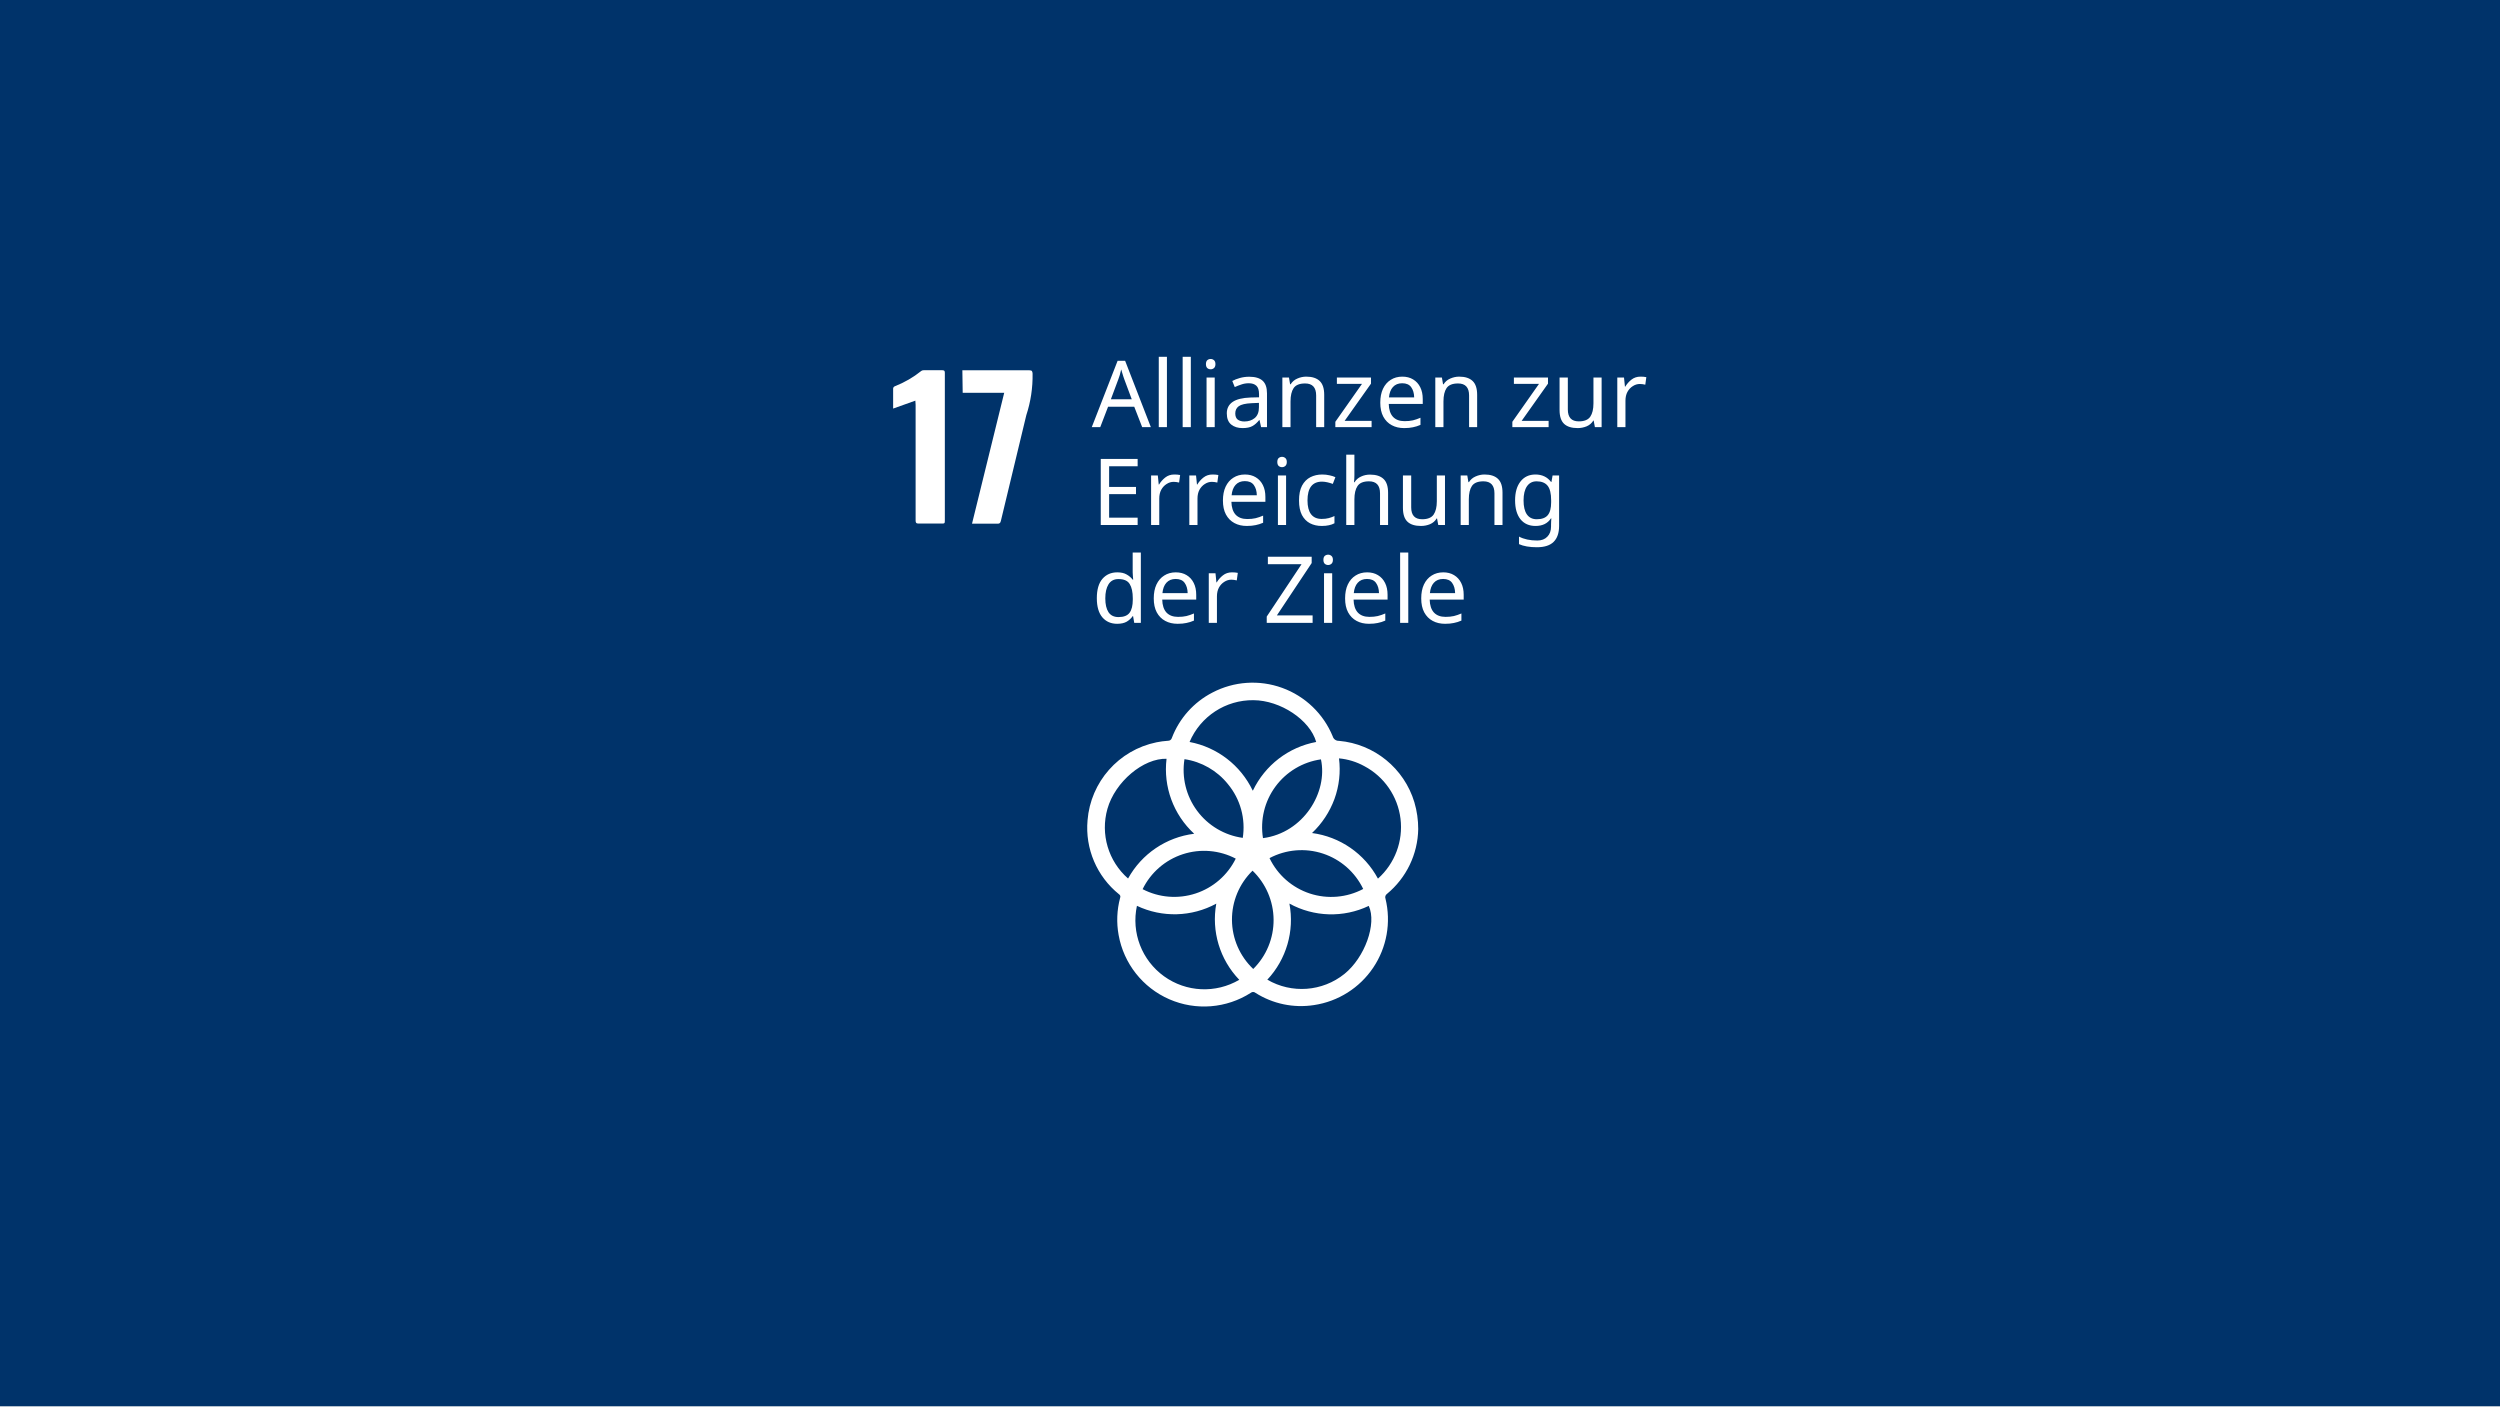
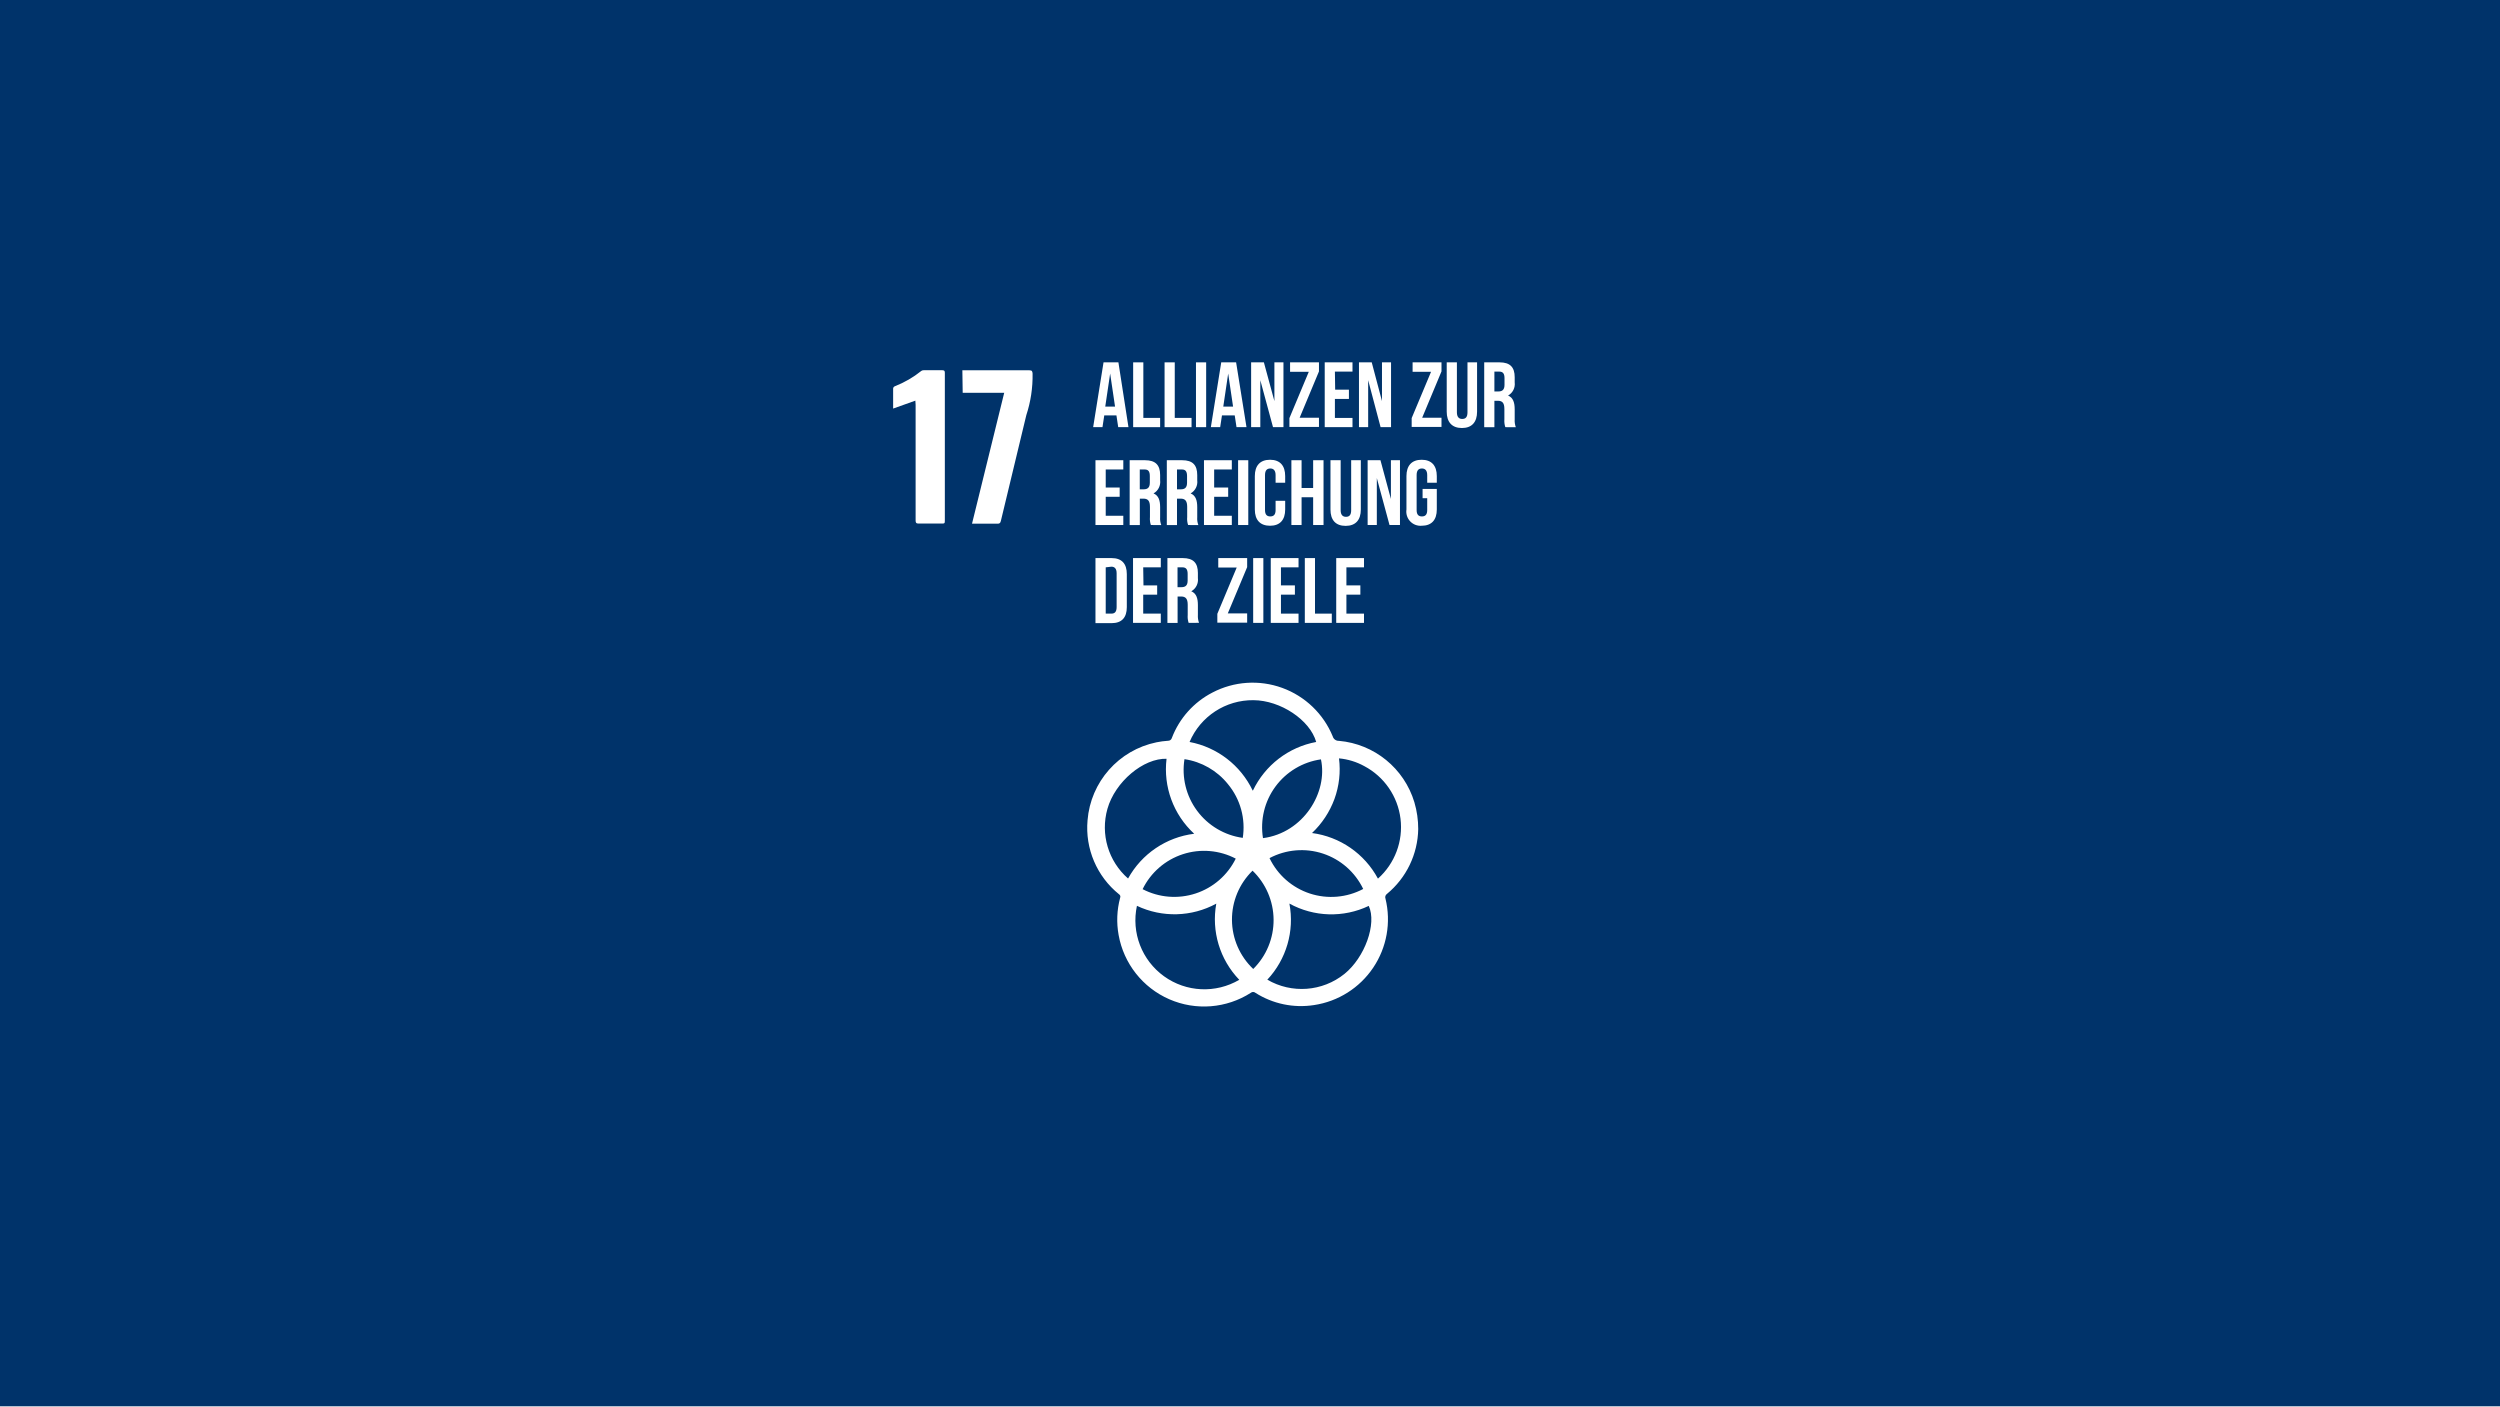
<svg xmlns="http://www.w3.org/2000/svg" viewBox="0 0 378.08 212.67">
  <defs>
-     <style>.cls-1{fill:#00336a;}.cls-2,.cls-3{fill:#fff;}.cls-3{font-size:14px;font-family:BebasNeueBold, Bebas Neue;}</style>
+     <style>.cls-1{fill:#00336a;}.cls-2{fill:#fff;}</style>
  </defs>
  <g id="Capa_2" data-name="Capa 2">
    <g id="Capa_1-2" data-name="Capa 1">
      <rect class="cls-1" width="378.08" height="212.67" />
      <path class="cls-2" d="M214.48,125.38a13,13,0,0,1-4.73,9.81.61.61,0,0,0-.22.72A13.12,13.12,0,0,1,198.72,152a12.82,12.82,0,0,1-8.87-1.86.53.53,0,0,0-.68,0,13.12,13.12,0,0,1-20-8.74,12.85,12.85,0,0,1,.23-5.62.43.43,0,0,0-.17-.54,12.89,12.89,0,0,1-4.76-11.17,13.11,13.11,0,0,1,10.43-11.81,12.67,12.67,0,0,1,1.72-.23.59.59,0,0,0,.61-.45,12.89,12.89,0,0,1,6.12-6.84,13.1,13.1,0,0,1,18.2,6.62.93.93,0,0,0,.94.68,13.12,13.12,0,0,1,11.41,9.29A14.22,14.22,0,0,1,214.48,125.38Zm-25-5.82a13.32,13.32,0,0,1,9.57-7.35c-.94-3.33-5.4-6.3-9.49-6.32a10.37,10.37,0,0,0-9.66,6.32A13.33,13.33,0,0,1,189.45,119.56Zm-13-4.81c-3.57-.13-7.85,3.5-9,7.57a10.27,10.27,0,0,0,3.12,10.54,13.28,13.28,0,0,1,10-6.77A13.25,13.25,0,0,1,176.42,114.75Zm10.93,33.42a13.21,13.21,0,0,1-3.47-11.51,13.24,13.24,0,0,1-12,.33,10.43,10.43,0,0,0,15.49,11.18Zm21-15.31a10.44,10.44,0,0,0-2.09-17,9.79,9.79,0,0,0-3.82-1.17,13.17,13.17,0,0,1-.69,6.15,13.5,13.5,0,0,1-3.39,5.14A13.29,13.29,0,0,1,208.38,132.86ZM207,137a13.15,13.15,0,0,1-12-.35,13.24,13.24,0,0,1-3.34,11.51,10.32,10.32,0,0,0,11.66-.87C206.39,144.82,208.25,139.7,207,137Zm-15-7.21a10.34,10.34,0,0,0,14.16,4.65A10.34,10.34,0,0,0,192,129.77Zm-2.58,1.89a10.31,10.31,0,0,0,.11,14.86A10.39,10.39,0,0,0,189.41,131.66Zm-2.52-1.82a10.34,10.34,0,0,0-14.1,4.61A10.37,10.37,0,0,0,186.89,129.84Zm4.13-3.11c6.08-.81,9.82-6.91,8.74-11.91A10.36,10.36,0,0,0,191,126.73Zm-3.09,0a10.26,10.26,0,0,0-2.24-8.17,10.38,10.38,0,0,0-6.57-3.77A10.37,10.37,0,0,0,187.93,126.71Z" />
      <path class="cls-2" d="M145.54,56H146c3.22,0,6.45,0,9.67,0,.41,0,.46.15.49.51a19.07,19.07,0,0,1-.95,6.28c-1.28,5.34-2.58,10.67-3.85,16-.08.33-.21.42-.54.41-1.13,0-2.27,0-3.4,0H147c.82-3.32,1.63-6.6,2.43-9.88s1.61-6.57,2.44-9.92h-6.28Z" />
      <path class="cls-2" d="M138.43,60.59l-3.36,1.2v-1.3c0-.55,0-1.1,0-1.65a.4.4,0,0,1,.27-.43,15.36,15.36,0,0,0,4-2.32.56.56,0,0,1,.37-.1c.93,0,1.86,0,2.79,0,.3,0,.39.09.39.39,0,1.17,0,2.35,0,3.52V78.63c0,.54,0,.55-.55.55-1.13,0-2.27,0-3.4,0-.38,0-.47-.11-.47-.47q0-8.74,0-17.49Z" />
-       <text class="cls-3" transform="translate(165.11 64.6)">Allianzen zur <tspan x="0" y="14.8">Erreichung </tspan>
-         <tspan x="0" y="29.6">der Ziele</tspan>
-       </text>
+       <path class="cls-2" d="M170.66,64.6h-1.55l-.27-1.78H167l-.27,1.78h-1.41l1.57-9.8h2.25Zm-3.51-3.11h1.48l-.74-5Z" />
+       <path class="cls-2" d="M171.37,54.8h1.54v8.4h2.54v1.4h-4.08Z" />
+       <path class="cls-2" d="M176.12,54.8h1.54v8.4h2.54v1.4h-4.08Z" />
+       <path class="cls-2" d="M180.87,54.8h1.54v9.8h-1.54Z" />
+       <path class="cls-2" d="M188.51,64.6H187l-.27-1.78H184.8l-.27,1.78h-1.41l1.57-9.8h2.25ZM185,61.49h1.48l-.74-5Z" />
+       <path class="cls-2" d="M190.6,57.5v7.1h-1.39V54.8h1.93l1.59,5.86V54.8h1.37v9.8h-1.58Z" />
+       <path class="cls-2" d="M199.47,54.8v1.37l-2.92,7h2.92v1.4H195V63.23l2.93-7H195.1V54.8Z" />
+       <path class="cls-2" d="M201.92,58.93H204v1.4h-2.12V63.2h2.66v1.4h-4.2V54.8h4.2v1.4h-2.66Z" />
+       <path class="cls-2" d="M206.91,57.5v7.1h-1.39V54.8h1.93L209,60.66V54.8h1.37v9.8h-1.58Z" />
+       <path class="cls-2" d="M218,54.8v1.37l-2.92,7H218v1.4h-4.51V63.23l2.93-7h-2.79V54.8Z" />
+       <path class="cls-2" d="M220.33,54.8v7.56c0,.7.31,1,.8,1s.8-.25.8-1V54.8h1.45v7.46c0,1.57-.78,2.47-2.29,2.47s-2.3-.9-2.3-2.47V54.8Z" />
+       <path class="cls-2" d="M227.65,64.6a3.09,3.09,0,0,1-.14-1.2V61.86c0-.92-.3-1.25-1-1.25H226v4h-1.54V54.8h2.33c1.59,0,2.28.74,2.28,2.25v.77a2,2,0,0,1-1,2c.77.32,1,1.07,1,2.09v1.51a2.93,2.93,0,0,0,.17,1.19ZM226,56.2v3h.61c.57,0,.92-.25.92-1v-1c0-.7-.24-1-.78-1Z" />
+       <path class="cls-2" d="M167.22,73.73h2.11v1.4h-2.11V78h2.66v1.4h-4.21V69.6h4.21V71h-2.66Z" />
+       <path class="cls-2" d="M174.05,79.4a2.9,2.9,0,0,1-.14-1.2V76.66c0-.92-.31-1.25-1-1.25h-.53v4h-1.54V69.6h2.32c1.6,0,2.29.74,2.29,2.25v.77a2,2,0,0,1-1,2c.77.32,1,1.07,1,2.09v1.51a2.77,2.77,0,0,0,.17,1.19ZM172.37,71v3h.6c.57,0,.92-.25.92-1V72c0-.71-.23-1-.78-1Z" />
+       <path class="cls-2" d="M179.68,79.4a2.9,2.9,0,0,1-.14-1.2V76.66c0-.92-.31-1.25-1-1.25H178v4h-1.54V69.6h2.32c1.6,0,2.28.74,2.28,2.25v.77a2,2,0,0,1-1,2c.78.32,1,1.07,1,2.09v1.51a2.77,2.77,0,0,0,.17,1.19ZM178,71v3h.6c.57,0,.92-.25.92-1V72c0-.71-.24-1-.78-1Z" />
+       <path class="cls-2" d="M183.62,73.73h2.12v1.4h-2.12V78h2.67v1.4h-4.21V69.6h4.21V71h-2.67Z" />
+       <path class="cls-2" d="M187.24,69.6h1.54v9.8h-1.54Z" />
+       <path class="cls-2" d="M194.36,75.74v1.31c0,1.57-.78,2.46-2.29,2.46s-2.3-.89-2.3-2.46V72c0-1.57.78-2.47,2.3-2.47s2.29.9,2.29,2.47v1h-1.45V71.85c0-.7-.31-1-.8-1s-.8.27-.8,1v5.3c0,.7.31.95.8.95s.8-.25.8-.95V75.74Z" />
+       <path class="cls-2" d="M196.84,79.4H195.3V69.6h1.54v4.2h1.75V69.6h1.57v9.8h-1.57V75.2h-1.75Z" />
+       <path class="cls-2" d="M202.75,69.6v7.56c0,.7.31,1,.8,1s.79-.25.79-1V69.6h1.46v7.46c0,1.57-.78,2.47-2.3,2.47s-2.29-.9-2.29-2.47V69.6Z" />
+       <path class="cls-2" d="M208.22,72.3v7.1h-1.39V69.6h1.94l1.58,5.86V69.6h1.37v9.8h-1.58Z" />
+       <path class="cls-2" d="M215.14,73.94h2.15v3.11c0,1.57-.78,2.46-2.29,2.46a2.15,2.15,0,0,1-2.3-2.46V72c0-1.57.79-2.47,2.3-2.47s2.29.9,2.29,2.47v1h-1.45V71.85c0-.7-.31-1-.8-1s-.8.27-.8,1v5.3c0,.7.31.95.8.95s.8-.25.8-.95V75.34h-.7Z" />
+       <path class="cls-2" d="M165.67,84.4h2.44c1.54,0,2.3.85,2.3,2.42v5c0,1.57-.76,2.42-2.3,2.42h-2.44Zm1.55,1.4v7h.86c.49,0,.79-.25.79-1v-5.1c0-.7-.3-1-.79-1Z" />
+       <path class="cls-2" d="M172.93,88.53H175v1.4h-2.11V92.8h2.66v1.4h-4.2V84.4h4.2v1.4h-2.66Z" />
+       <path class="cls-2" d="M179.76,94.2a3.05,3.05,0,0,1-.14-1.2V91.46c0-.91-.31-1.25-1-1.25h-.53v4h-1.54V84.4h2.32c1.6,0,2.29.74,2.29,2.25v.77a2,2,0,0,1-1,2c.77.32,1,1.07,1,2.09V93a2.93,2.93,0,0,0,.17,1.19Zm-1.68-8.4v3h.6c.58,0,.93-.25.93-1v-1c0-.7-.24-1-.79-1Z" />
+       <path class="cls-2" d="M188.61,84.4v1.37l-2.93,7h2.93v1.4H184.1V92.83l2.93-7h-2.79V84.4Z" />
+       <path class="cls-2" d="M189.52,84.4h1.54v9.8h-1.54Z" />
+       <path class="cls-2" d="M193.72,88.53h2.11v1.4h-2.11V92.8h2.66v1.4h-4.2V84.4h4.2v1.4h-2.66Z" />
+       <path class="cls-2" d="M197.33,84.4h1.54v8.4h2.54v1.4h-4.08Z" />
+       <path class="cls-2" d="M203.62,88.53h2.11v1.4h-2.11V92.8h2.66v1.4h-4.2V84.4h4.2v1.4h-2.66Z" />
    </g>
  </g>
</svg>
